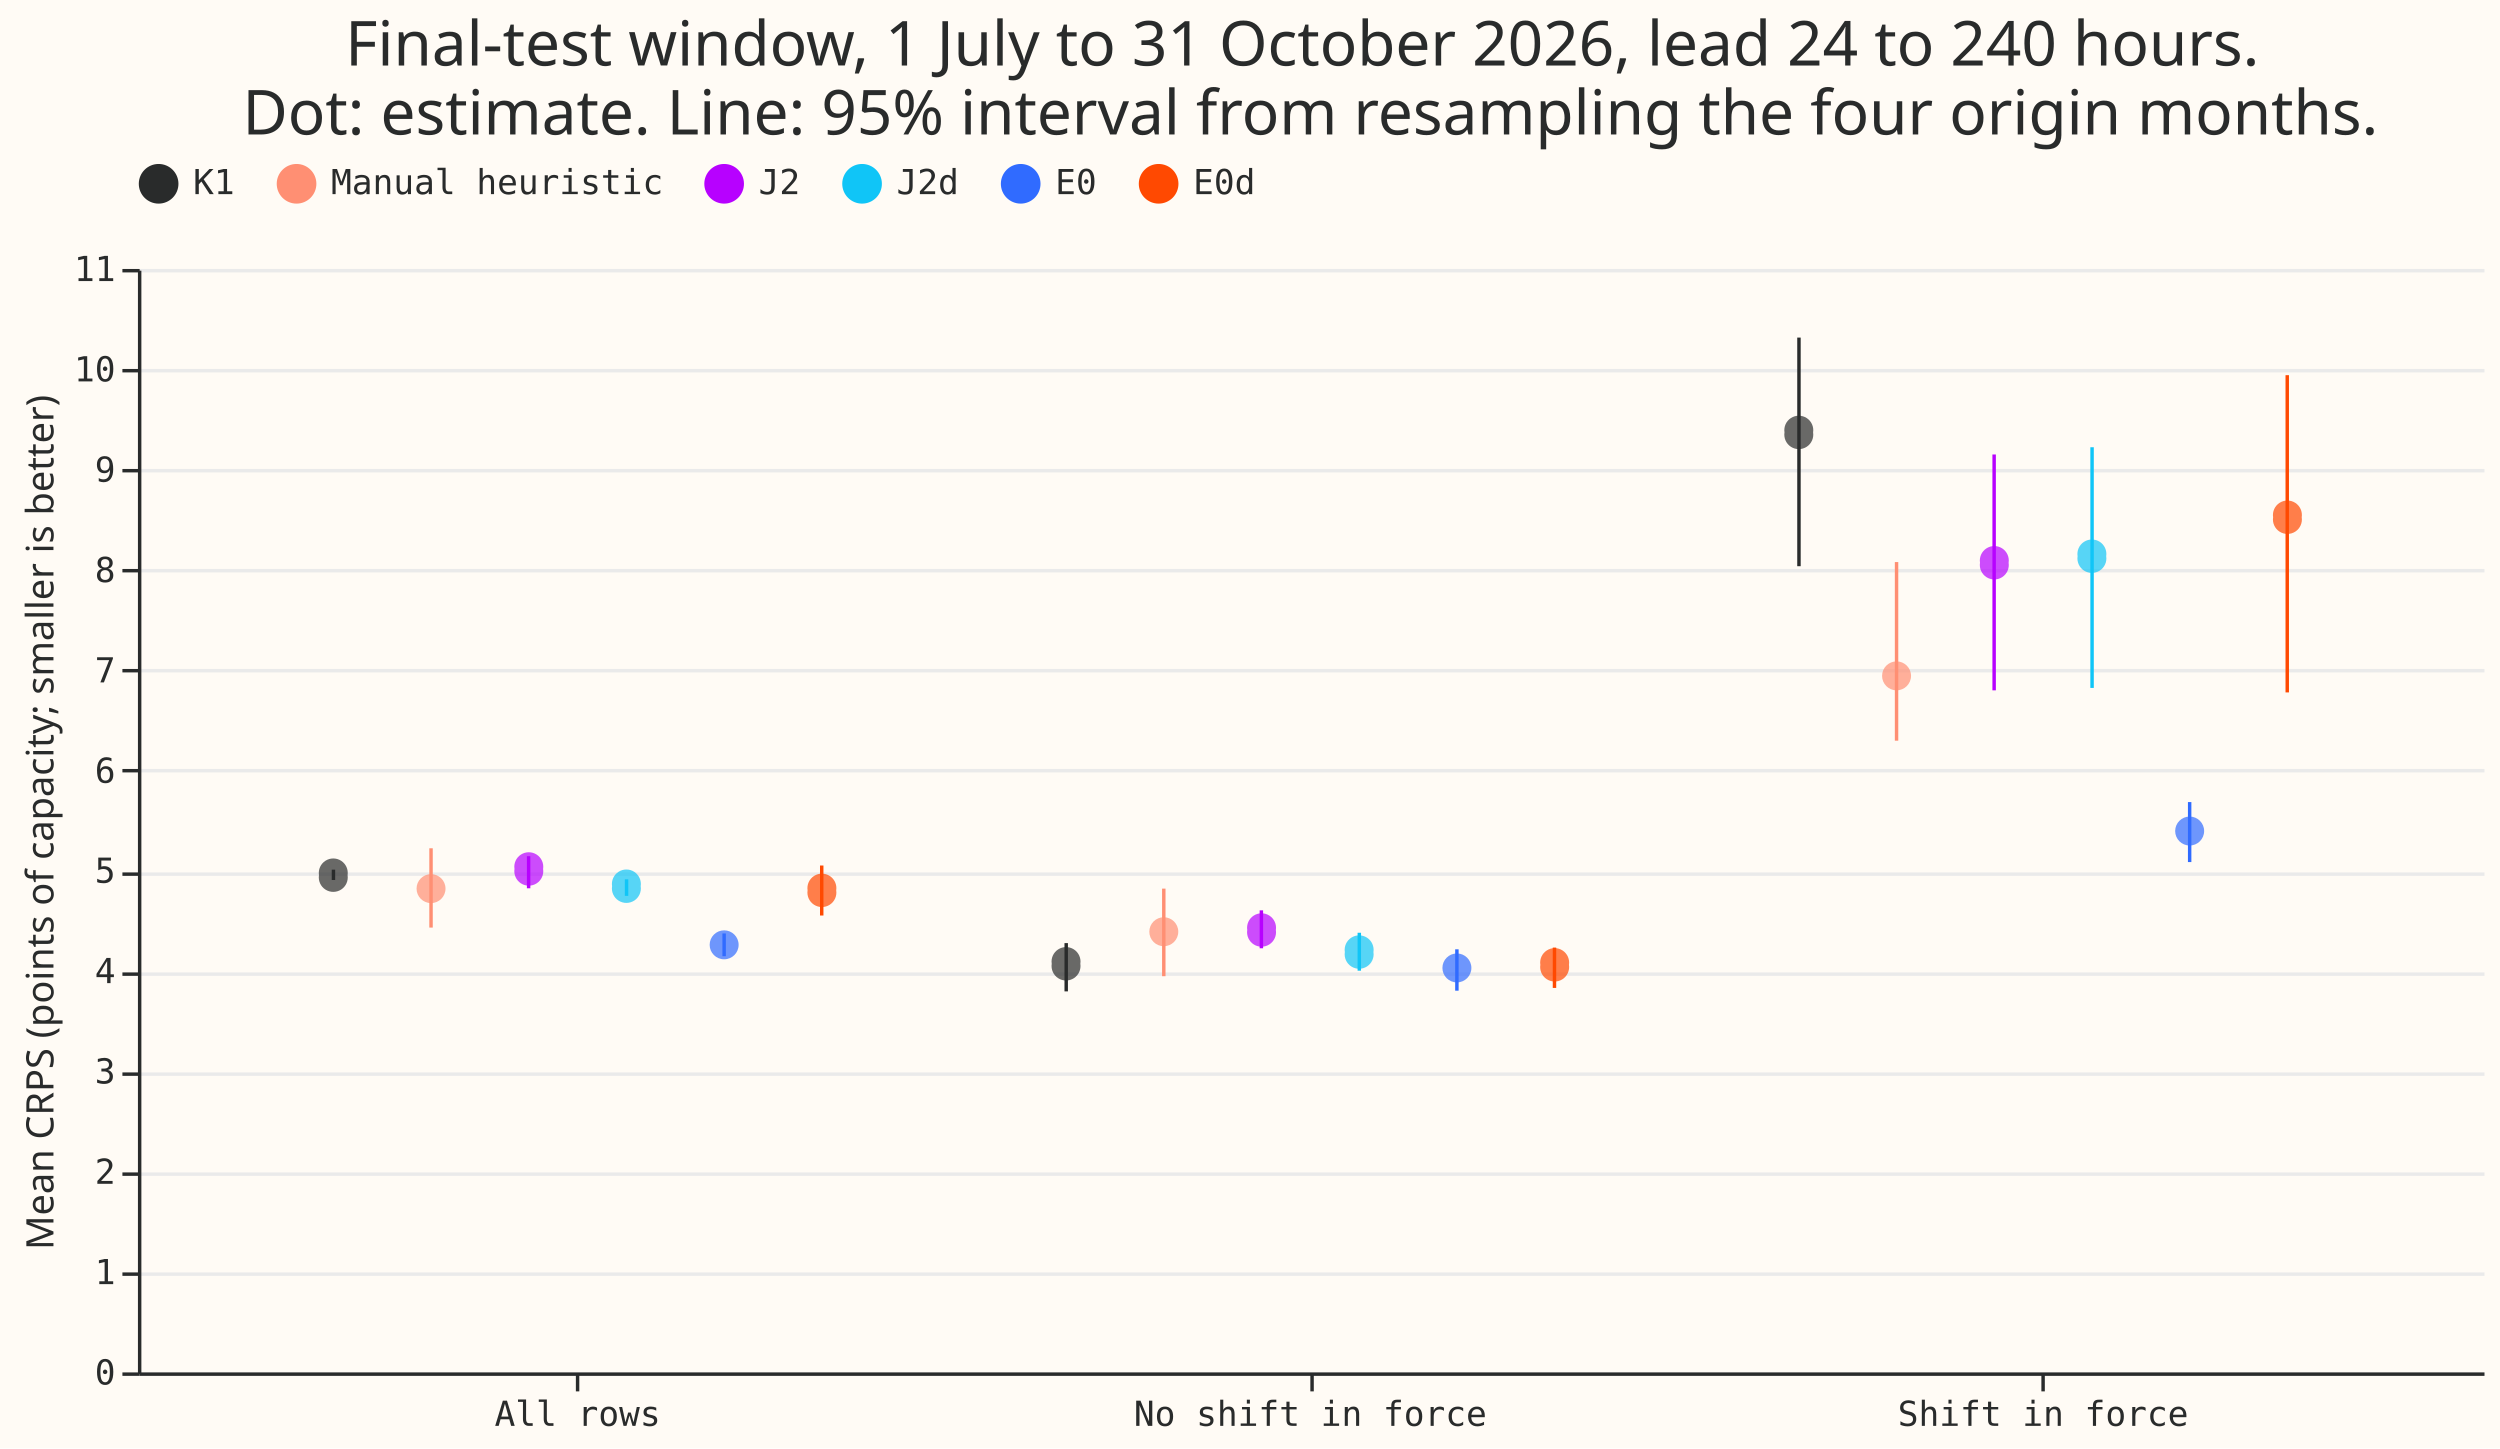
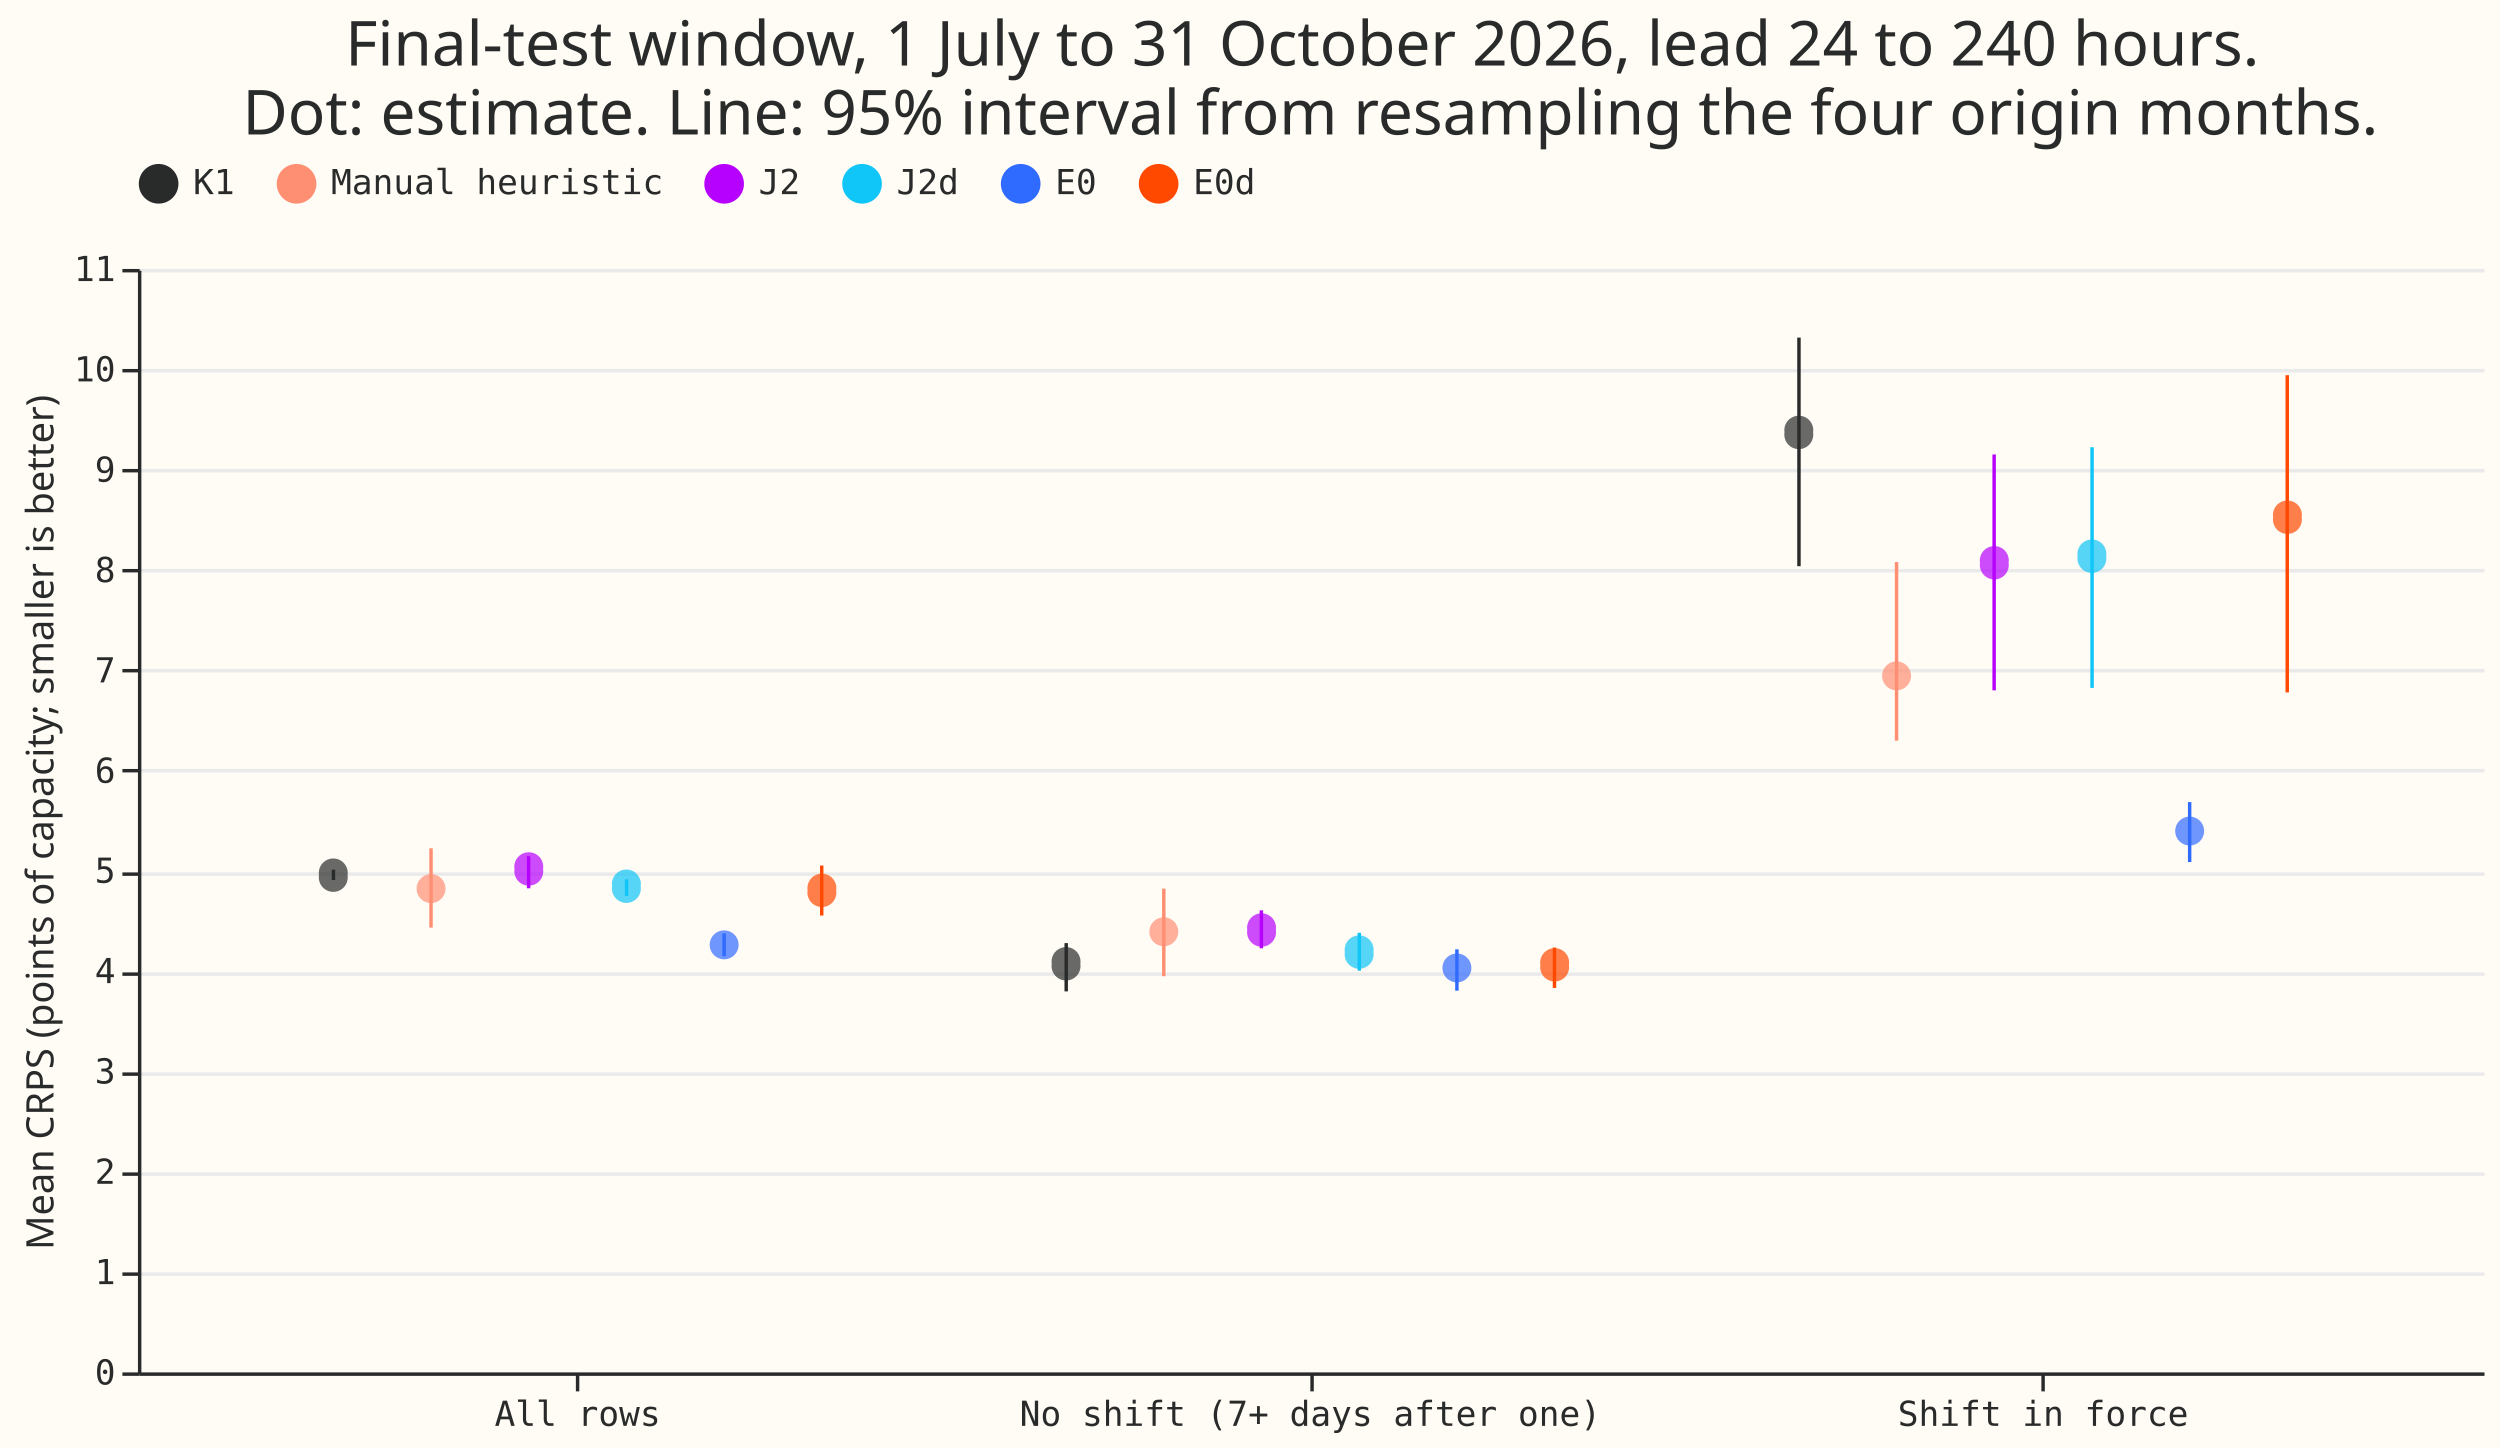
<svg xmlns="http://www.w3.org/2000/svg" width="725" height="420" class="marks" viewBox="0 0 725 420">
  <path fill="#fffbf5" d="M0 0h725v420H0z" />
  <g fill="none" stroke-miterlimit="10" aria-roledescription="group mark container" class="mark-group role-frame root">
    <path fill="#fffbf5" d="M40.5 78.5h680v320h-680Z" aria-hidden="true" class="background" />
    <g aria-hidden="true" class="mark-group role-axis">
      <path stroke="#eaeaea" d="M40.5 398.5h680m-680-29h680m-680-29h680m-680-29h680m-680-29h680m-680-29h680m-680-30h680m-680-29h680m-680-29h680m-680-29h680m-680-29h680m-680-29h680" class="mark-rule role-axis-grid" pointer-events="none" />
    </g>
-     <g aria-label="X-axis for a discrete scale with 3 values: All rows, No shift in force, Shift in force" aria-roledescription="axis" class="mark-group role-axis" pointer-events="none">
+     <g aria-label="X-axis for a discrete scale with 3 values: All rows, No shift (7+ days after one), Shift in force" aria-roledescription="axis" class="mark-group role-axis" pointer-events="none">
      <path stroke="#292b2b" d="M167.5 398.5v5m213-5v5m212-5v5" class="mark-rule role-axis-tick" />
      <g fill="#292b2b" class="mark-text role-axis-label" font-family="Matter Semi Mono, Roboto Mono, monospace" font-size="10" text-anchor="middle">
        <text transform="translate(167.5 413.5)">All rows</text>
-         <text transform="translate(380 413.5)">No shift in force</text>
+         <text transform="translate(380 413.5)">No shift (7+ days after one)</text>
        <text transform="translate(592.5 413.5)">Shift in force</text>
      </g>
      <path stroke="#292b2b" d="M40.5 398.5h680" class="mark-rule role-axis-domain" />
    </g>
    <g aria-label="Y-axis titled 'Mean CRPS (points of capacity; smaller is better)' for a linear scale with values from 0 to 11" aria-roledescription="axis" class="mark-group role-axis" pointer-events="none">
      <path stroke="#292b2b" d="M40.5 398.5h-5m5-29h-5m5-29h-5m5-29h-5m5-29h-5m5-29h-5m5-30h-5m5-29h-5m5-29h-5m5-29h-5m5-29h-5m5-29h-5" class="mark-rule role-axis-tick" />
      <g fill="#292b2b" class="mark-text role-axis-label" font-family="Matter Semi Mono, Roboto Mono, monospace" font-size="10" text-anchor="end">
        <text transform="translate(33.5 401.5)">0</text>
        <text transform="translate(33.5 372.4)">1</text>
        <text transform="translate(33.5 343.3)">2</text>
        <text transform="translate(33.5 314.2)">3</text>
        <text transform="translate(33.5 285.1)">4</text>
        <text transform="translate(33.5 256)">5</text>
        <text transform="translate(33.5 227)">6</text>
        <text transform="translate(33.5 197.9)">7</text>
        <text transform="translate(33.5 168.8)">8</text>
        <text transform="translate(33.5 139.7)">9</text>
        <text transform="translate(33.5 110.6)">10</text>
        <text transform="translate(33.5 81.5)">11</text>
      </g>
      <path stroke="#292b2b" d="M40.5 398.5v-320" class="mark-rule role-axis-domain" />
      <text fill="#292b2b" class="mark-text role-axis-title" font-family="Matter XH, DM Sans, sans-serif" font-size="11" text-anchor="middle" transform="rotate(-90 127 111.5)">Mean CRPS (points of capacity; smaller is better)</text>
    </g>
    <g aria-roledescription="rule mark container" class="mark-rule role-mark layer_0_marks">
      <path stroke="#292b2b" d="M96.7 255.2v-3" aria-label="scenario: All rows; lo: 4.90756287466; hi: 5.01061547491; arm: K1" aria-roledescription="rule mark" />
      <path stroke="#ff8f73" d="M125 269v-23" aria-label="scenario: All rows; lo: 4.43606618834; hi: 5.22458219046; arm: Manual heuristic" aria-roledescription="rule mark" />
      <path stroke="#b701ff" d="M153.3 257.6v-9.3" aria-label="scenario: All rows; lo: 4.82694608653; hi: 5.14719399322; arm: J2" aria-roledescription="rule mark" />
      <path stroke="#10c5f7" d="M181.7 259.8V255" aria-label="scenario: All rows; lo: 4.74976065696; hi: 4.91473286736; arm: J2d" aria-roledescription="rule mark" />
      <path stroke="#306bff" d="M210 277.3v-6.6" aria-label="scenario: All rows; lo: 4.15029335342; hi: 4.37748719862; arm: E0" aria-roledescription="rule mark" />
      <path stroke="#ff4901" d="M238.3 265.5V251" aria-label="scenario: All rows; lo: 4.5549609908; hi: 5.05425398772; arm: E0d" aria-roledescription="rule mark" />
-       <path stroke="#292b2b" d="M309.2 287.5v-14" aria-label="scenario: No shift in force; lo: 3.79965931559; hi: 4.28220931528; arm: K1" aria-roledescription="rule mark" />
-       <path stroke="#ff8f73" d="M337.5 283.1v-25.4" aria-label="scenario: No shift in force; lo: 3.94980745886; hi: 4.82241738827; arm: Manual heuristic" aria-roledescription="rule mark" />
-       <path stroke="#b701ff" d="M365.8 275v-11" aria-label="scenario: No shift in force; lo: 4.22980803838; hi: 4.60789742249; arm: J2" aria-roledescription="rule mark" />
-       <path stroke="#10c5f7" d="M394.2 281.5v-11" aria-label="scenario: No shift in force; lo: 4.0047325501; hi: 4.38357325724; arm: J2d" aria-roledescription="rule mark" />
-       <path stroke="#306bff" d="M422.5 287.3v-12" aria-label="scenario: No shift in force; lo: 3.80665092324; hi: 4.2206843401; arm: E0" aria-roledescription="rule mark" />
-       <path stroke="#ff4901" d="M450.8 286.5v-11.7" aria-label="scenario: No shift in force; lo: 3.83222826533; hi: 4.23568694602; arm: E0d" aria-roledescription="rule mark" />
+       <path stroke="#292b2b" d="M309.2 287.5v-14" aria-label="scenario: No shift (7+ days after one); lo: 3.79965931559; hi: 4.28220931528; arm: K1" aria-roledescription="rule mark" />
+       <path stroke="#ff8f73" d="M337.5 283.1v-25.4" aria-label="scenario: No shift (7+ days after one); lo: 3.94980745886; hi: 4.82241738827; arm: Manual heuristic" aria-roledescription="rule mark" />
+       <path stroke="#b701ff" d="M365.8 275v-11" aria-label="scenario: No shift (7+ days after one); lo: 4.22980803838; hi: 4.60789742249; arm: J2" aria-roledescription="rule mark" />
+       <path stroke="#10c5f7" d="M394.2 281.5v-11" aria-label="scenario: No shift (7+ days after one); lo: 4.0047325501; hi: 4.38357325724; arm: J2d" aria-roledescription="rule mark" />
+       <path stroke="#306bff" d="M422.5 287.3v-12" aria-label="scenario: No shift (7+ days after one); lo: 3.80665092324; hi: 4.2206843401; arm: E0" aria-roledescription="rule mark" />
+       <path stroke="#ff4901" d="M450.8 286.5v-11.7" aria-label="scenario: No shift (7+ days after one); lo: 3.83222826533; hi: 4.23568694602; arm: E0d" aria-roledescription="rule mark" />
      <path stroke="#292b2b" d="M521.7 164.2V97.9" aria-label="scenario: Shift in force; lo: 8.03711840172; hi: 10.3166663535; arm: K1" aria-roledescription="rule mark" />
      <path stroke="#ff8f73" d="M550 214.8V163" aria-label="scenario: Shift in force; lo: 6.29730007113; hi: 8.08202393339; arm: Manual heuristic" aria-roledescription="rule mark" />
      <path stroke="#b701ff" d="M578.3 200.2v-68.4" aria-label="scenario: Shift in force; lo: 6.79817639932; hi: 9.15073495767; arm: J2" aria-roledescription="rule mark" />
      <path stroke="#10c5f7" d="M606.7 199.5v-69.8" aria-label="scenario: Shift in force; lo: 6.82260422948; hi: 9.2212060449; arm: J2d" aria-roledescription="rule mark" />
      <path stroke="#306bff" d="M635 250v-17.4" aria-label="scenario: Shift in force; lo: 5.0902693088; hi: 5.6847023967; arm: E0" aria-roledescription="rule mark" />
      <path stroke="#ff4901" d="M663.3 200.8v-92" aria-label="scenario: Shift in force; lo: 6.77996307674; hi: 9.94400515791; arm: E0d" aria-roledescription="rule mark" />
    </g>
    <g aria-roledescription="symbol mark container" class="mark-symbol role-mark layer_1_marks">
      <path fill="#292b2b" d="M100.8 253.8a4.2 4.2 0 1 1-8.3 0 4.2 4.2 0 1 1 8.3 0" aria-label="scenario: All rows; Mean CRPS (points of capacity; smaller is better): 4.95728561217; arm: K1" aria-roledescription="point" opacity=".7" />
      <path fill="#ff8f73" d="M129.2 257.7a4.2 4.2 0 1 1-8.4 0 4.2 4.2 0 1 1 8.4 0" aria-label="scenario: All rows; Mean CRPS (points of capacity; smaller is better): 4.82317619102; arm: Manual heuristic" aria-roledescription="point" opacity=".7" />
      <path fill="#b701ff" d="M157.5 252a4.2 4.2 0 1 1-8.3 0 4.2 4.2 0 1 1 8.3 0" aria-label="scenario: All rows; Mean CRPS (points of capacity; smaller is better): 5.01983464602; arm: J2" aria-roledescription="point" opacity=".7" />
      <path fill="#10c5f7" d="M185.8 257a4.2 4.2 0 1 1-8.3 0 4.2 4.2 0 1 1 8.3 0" aria-label="scenario: All rows; Mean CRPS (points of capacity; smaller is better): 4.84820420872; arm: J2d" aria-roledescription="point" opacity=".7" />
      <path fill="#306bff" d="M214.2 274a4.2 4.2 0 1 1-8.4 0 4.2 4.2 0 1 1 8.4 0" aria-label="scenario: All rows; Mean CRPS (points of capacity; smaller is better): 4.26216607904; arm: E0" aria-roledescription="point" opacity=".7" />
      <path fill="#ff4901" d="M242.5 258.2a4.2 4.2 0 1 1-8.3 0 4.2 4.2 0 1 1 8.3 0" aria-label="scenario: All rows; Mean CRPS (points of capacity; smaller is better): 4.80643796202; arm: E0d" aria-roledescription="point" opacity=".7" />
-       <path fill="#292b2b" d="M313.3 279.5a4.2 4.2 0 1 1-8.3 0 4.2 4.2 0 1 1 8.3 0" aria-label="scenario: No shift in force; Mean CRPS (points of capacity; smaller is better): 4.07414296966; arm: K1" aria-roledescription="point" opacity=".7" />
-       <path fill="#ff8f73" d="M341.7 270.2a4.2 4.2 0 1 1-8.4 0 4.2 4.2 0 1 1 8.4 0" aria-label="scenario: No shift in force; Mean CRPS (points of capacity; smaller is better): 4.39311021075; arm: Manual heuristic" aria-roledescription="point" opacity=".7" />
-       <path fill="#b701ff" d="M370 269.7a4.2 4.2 0 1 1-8.3 0 4.2 4.2 0 1 1 8.3 0" aria-label="scenario: No shift in force; Mean CRPS (points of capacity; smaller is better): 4.41019728367; arm: J2" aria-roledescription="point" opacity=".7" />
-       <path fill="#10c5f7" d="M398.3 276.1a4.2 4.2 0 1 1-8.3 0 4.2 4.2 0 1 1 8.3 0" aria-label="scenario: No shift in force; Mean CRPS (points of capacity; smaller is better): 4.19008668931; arm: J2d" aria-roledescription="point" opacity=".7" />
-       <path fill="#306bff" d="M426.7 280.7a4.2 4.2 0 1 1-8.4 0 4.2 4.2 0 1 1 8.4 0" aria-label="scenario: No shift in force; Mean CRPS (points of capacity; smaller is better): 4.03366050992; arm: E0" aria-roledescription="point" opacity=".7" />
-       <path fill="#ff4901" d="M455 279.8a4.2 4.2 0 1 1-8.3 0 4.2 4.2 0 1 1 8.3 0" aria-label="scenario: No shift in force; Mean CRPS (points of capacity; smaller is better): 4.06180774388; arm: E0d" aria-roledescription="point" opacity=".7" />
+       <path fill="#292b2b" d="M313.3 279.5a4.2 4.2 0 1 1-8.3 0 4.2 4.2 0 1 1 8.3 0" aria-label="scenario: No shift (7+ days after one); Mean CRPS (points of capacity; smaller is better): 4.07414296966; arm: K1" aria-roledescription="point" opacity=".7" />
+       <path fill="#ff8f73" d="M341.7 270.2a4.2 4.2 0 1 1-8.4 0 4.2 4.2 0 1 1 8.4 0" aria-label="scenario: No shift (7+ days after one); Mean CRPS (points of capacity; smaller is better): 4.39311021075; arm: Manual heuristic" aria-roledescription="point" opacity=".7" />
+       <path fill="#b701ff" d="M370 269.7a4.2 4.2 0 1 1-8.3 0 4.2 4.2 0 1 1 8.3 0" aria-label="scenario: No shift (7+ days after one); Mean CRPS (points of capacity; smaller is better): 4.41019728367; arm: J2" aria-roledescription="point" opacity=".7" />
+       <path fill="#10c5f7" d="M398.3 276.1a4.2 4.2 0 1 1-8.3 0 4.2 4.2 0 1 1 8.3 0" aria-label="scenario: No shift (7+ days after one); Mean CRPS (points of capacity; smaller is better): 4.19008668931; arm: J2d" aria-roledescription="point" opacity=".7" />
+       <path fill="#306bff" d="M426.7 280.7a4.2 4.2 0 1 1-8.4 0 4.2 4.2 0 1 1 8.4 0" aria-label="scenario: No shift (7+ days after one); Mean CRPS (points of capacity; smaller is better): 4.03366050992; arm: E0" aria-roledescription="point" opacity=".7" />
+       <path fill="#ff4901" d="M455 279.8a4.2 4.2 0 1 1-8.3 0 4.2 4.2 0 1 1 8.3 0" aria-label="scenario: No shift (7+ days after one); Mean CRPS (points of capacity; smaller is better): 4.06180774388; arm: E0d" aria-roledescription="point" opacity=".7" />
      <path fill="#292b2b" d="M525.8 125.4a4.2 4.2 0 1 1-8.3 0 4.2 4.2 0 1 1 8.3 0" aria-label="scenario: Shift in force; Mean CRPS (points of capacity; smaller is better): 9.37067626241; arm: K1" aria-roledescription="point" opacity=".7" />
      <path fill="#ff8f73" d="M554.2 196a4.2 4.2 0 1 1-8.4 0 4.2 4.2 0 1 1 8.4 0" aria-label="scenario: Shift in force; Mean CRPS (points of capacity; smaller is better): 6.94245802422; arm: Manual heuristic" aria-roledescription="point" opacity=".7" />
      <path fill="#b701ff" d="M582.5 163.2a4.2 4.2 0 1 1-8.3 0 4.2 4.2 0 1 1 8.3 0" aria-label="scenario: Shift in force; Mean CRPS (points of capacity; smaller is better): 8.07249384186; arm: J2" aria-roledescription="point" opacity=".7" />
      <path fill="#10c5f7" d="M610.8 161.3a4.2 4.2 0 1 1-8.3 0 4.2 4.2 0 1 1 8.3 0" aria-label="scenario: Shift in force; Mean CRPS (points of capacity; smaller is better): 8.13565598678; arm: J2d" aria-roledescription="point" opacity=".7" />
      <path fill="#306bff" d="M639.2 241a4.2 4.2 0 1 1-8.4 0 4.2 4.2 0 1 1 8.4 0" aria-label="scenario: Shift in force; Mean CRPS (points of capacity; smaller is better): 5.39487325299; arm: E0" aria-roledescription="point" opacity=".7" />
      <path fill="#ff4901" d="M667.5 150a4.2 4.2 0 1 1-8.3 0 4.2 4.2 0 1 1 8.3 0" aria-label="scenario: Shift in force; Mean CRPS (points of capacity; smaller is better): 8.52409470069; arm: E0d" aria-roledescription="point" opacity=".7" />
    </g>
    <g aria-label="Symbol legend for fill color and stroke color with 6 values: K1, Manual heuristic, J2, J2d, E0, E0d" aria-roledescription="legend" class="mark-group role-legend">
      <path d="M40 47h325v13H40Z" aria-hidden="true" class="background" pointer-events="none" />
      <g class="mark-group role-legend-entry">
        <g aria-roledescription="group mark container" class="mark-group role-scope" pointer-events="none">
          <path d="M40 47.3h28v12.5H40Z" aria-hidden="true" class="background" />
          <path fill="#292b2b" stroke="#292b2b" stroke-width="1.5" d="M51 53.3a5 5 0 1 1-10 0 5 5 0 1 1 10 0" class="mark-symbol role-legend-symbol" />
          <text fill="#292b2b" class="mark-text role-legend-label" font-family="Matter Semi Mono, Roboto Mono, monospace" font-size="10" transform="translate(56 56.3)">K1</text>
          <path d="M80 47.3h112v12.5H80Z" aria-hidden="true" class="background" />
          <path fill="#ff8f73" stroke="#ff8f73" stroke-width="1.5" d="M91 53.3a5 5 0 1 1-10 0 5 5 0 1 1 10 0" class="mark-symbol role-legend-symbol" />
          <text fill="#292b2b" class="mark-text role-legend-label" font-family="Matter Semi Mono, Roboto Mono, monospace" font-size="10" transform="translate(96 56.3)">Manual heuristic</text>
          <path d="M204 47.3h28v12.5h-28Z" aria-hidden="true" class="background" />
          <path fill="#b701ff" stroke="#b701ff" stroke-width="1.5" d="M215 53.3a5 5 0 1 1-10 0 5 5 0 1 1 10 0" class="mark-symbol role-legend-symbol" />
          <text fill="#292b2b" class="mark-text role-legend-label" font-family="Matter Semi Mono, Roboto Mono, monospace" font-size="10" transform="translate(220 56.3)">J2</text>
          <path d="M244 47.3h34v12.5h-34Z" aria-hidden="true" class="background" />
          <path fill="#10c5f7" stroke="#10c5f7" stroke-width="1.5" d="M255 53.3a5 5 0 1 1-10 0 5 5 0 1 1 10 0" class="mark-symbol role-legend-symbol" />
          <text fill="#292b2b" class="mark-text role-legend-label" font-family="Matter Semi Mono, Roboto Mono, monospace" font-size="10" transform="translate(260 56.3)">J2d</text>
          <path d="M290 47.3h28v12.5h-28Z" aria-hidden="true" class="background" />
          <path fill="#306bff" stroke="#306bff" stroke-width="1.5" d="M301 53.3a5 5 0 1 1-10 0 5 5 0 1 1 10 0" class="mark-symbol role-legend-symbol" />
          <text fill="#292b2b" class="mark-text role-legend-label" font-family="Matter Semi Mono, Roboto Mono, monospace" font-size="10" transform="translate(306 56.3)">E0</text>
          <path d="M330 47.3h34v12.5h-34Z" aria-hidden="true" class="background" />
          <path fill="#ff4901" stroke="#ff4901" stroke-width="1.5" d="M341 53.3a5 5 0 1 1-10 0 5 5 0 1 1 10 0" class="mark-symbol role-legend-symbol" />
          <text fill="#292b2b" class="mark-text role-legend-label" font-family="Matter Semi Mono, Roboto Mono, monospace" font-size="10" transform="translate(346 56.3)">E0d</text>
        </g>
      </g>
    </g>
    <g class="mark-group role-title">
      <text fill="#292b2b" aria-label="Title text 'Final-test window, 1 July to 31 October 2026, lead 24 to 240 hours. Dot: estimate. Line: 95% interval from resampling the four origin months.'" aria-roledescription="title" class="mark-text role-title-text" font-family="Matter XH, DM Sans, sans-serif" font-size="18" pointer-events="none" text-anchor="middle" transform="translate(380 19)">
        <tspan>Final-test window, 1 July to 31 October 2026, lead 24 to 240 hours.</tspan>
        <tspan x="0" dy="20">Dot: estimate. Line: 95% interval from resampling the four origin months.</tspan>
      </text>
    </g>
  </g>
</svg>
